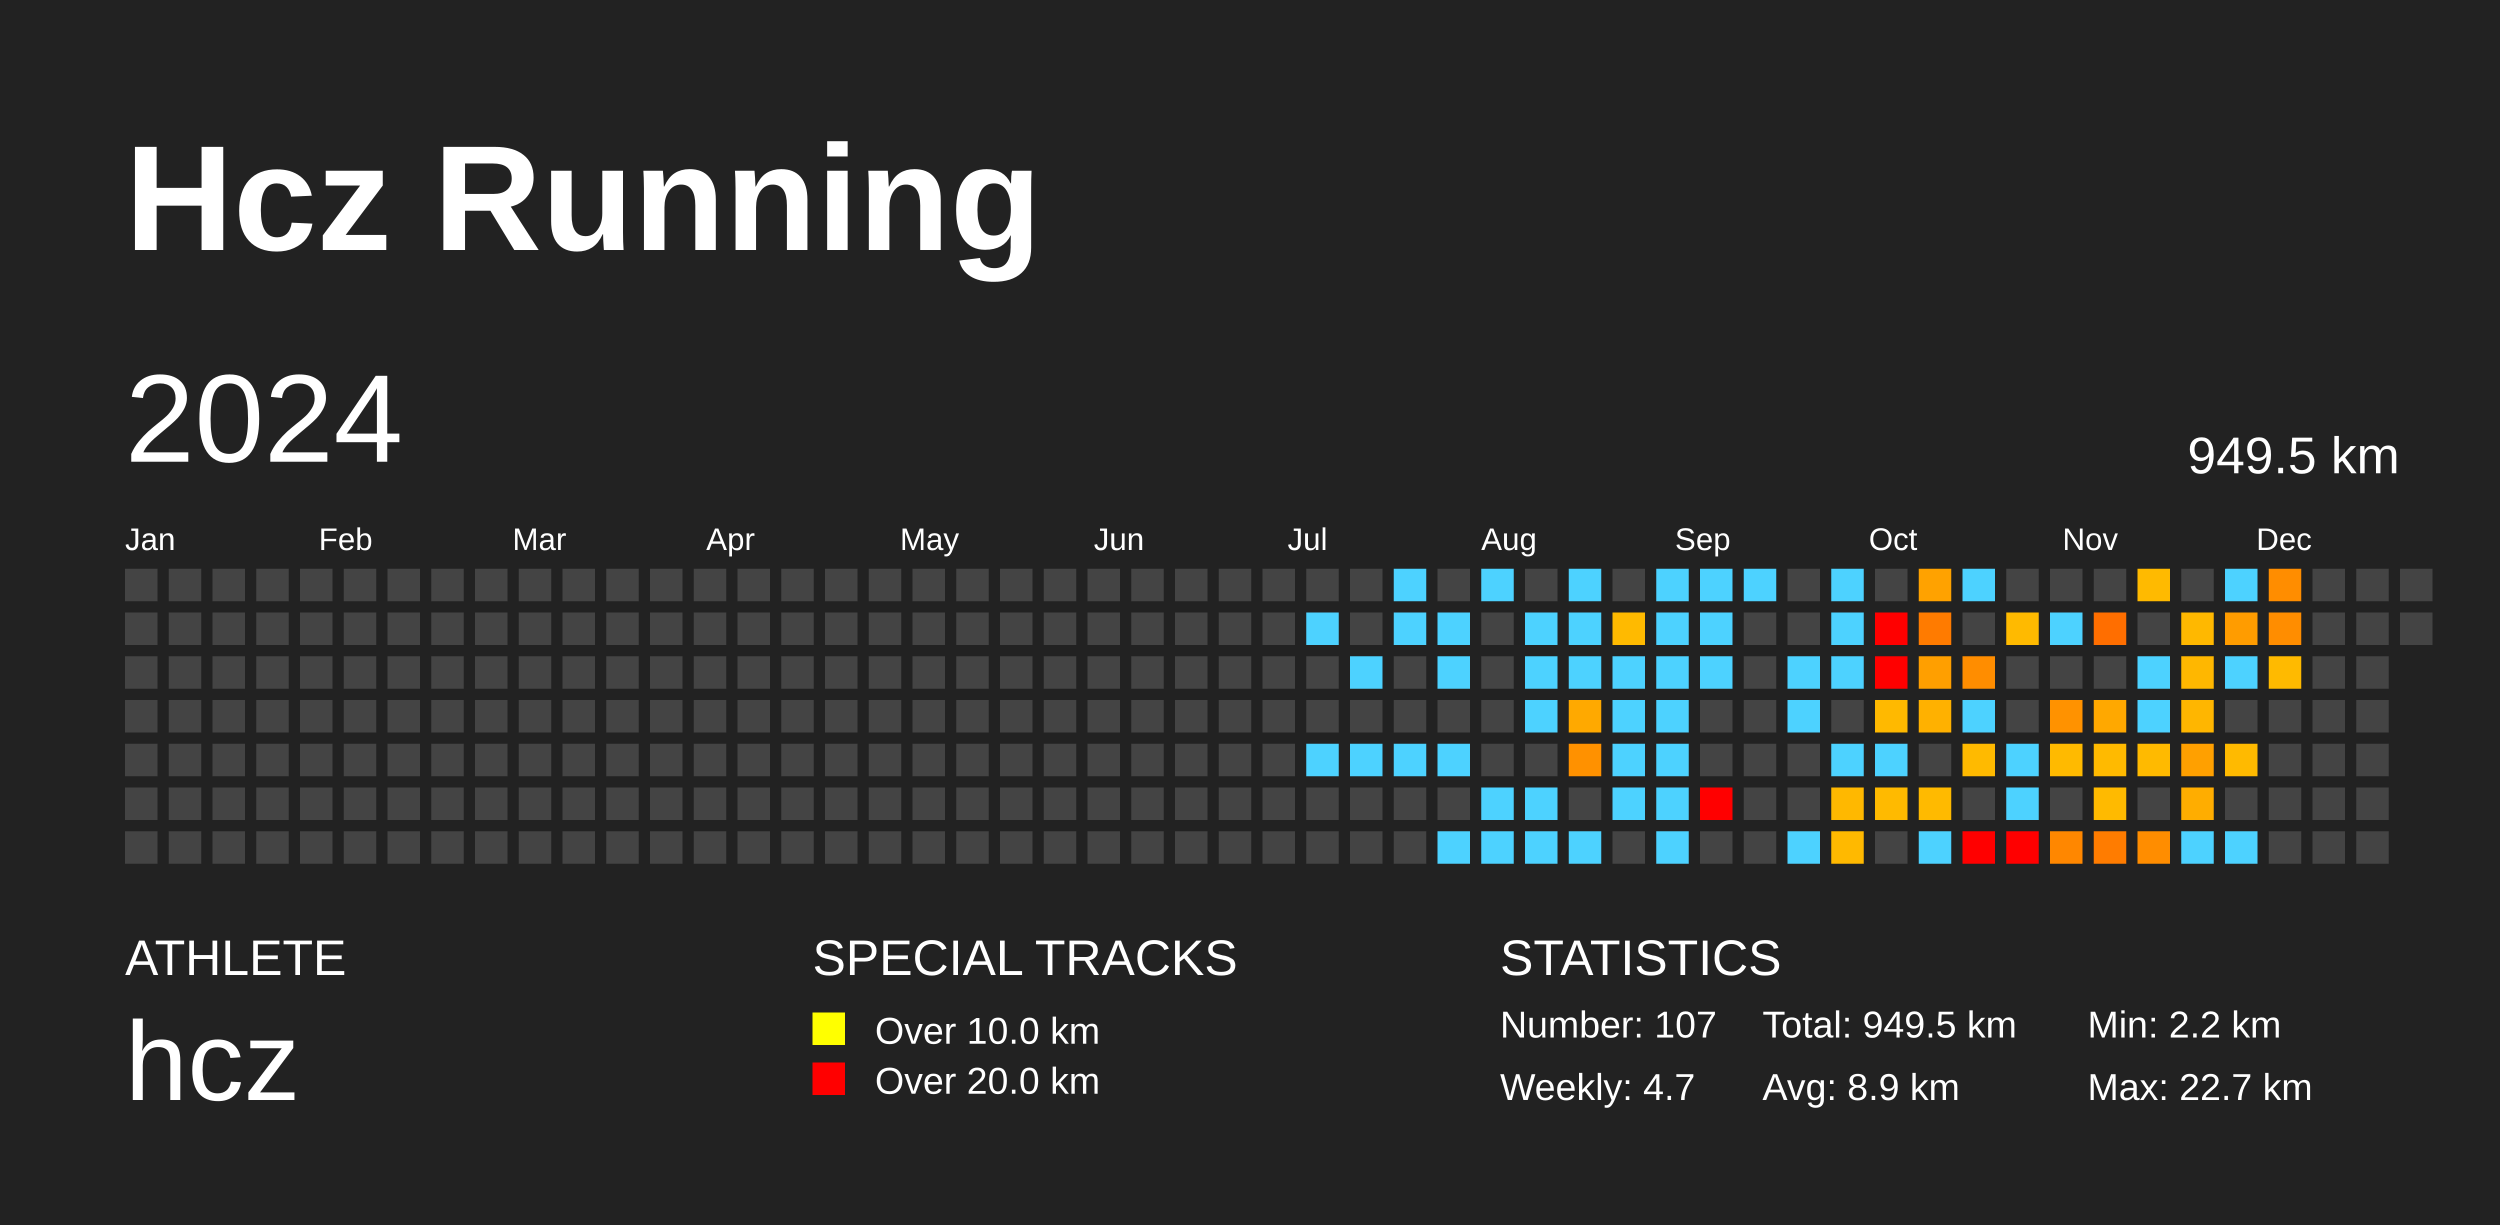
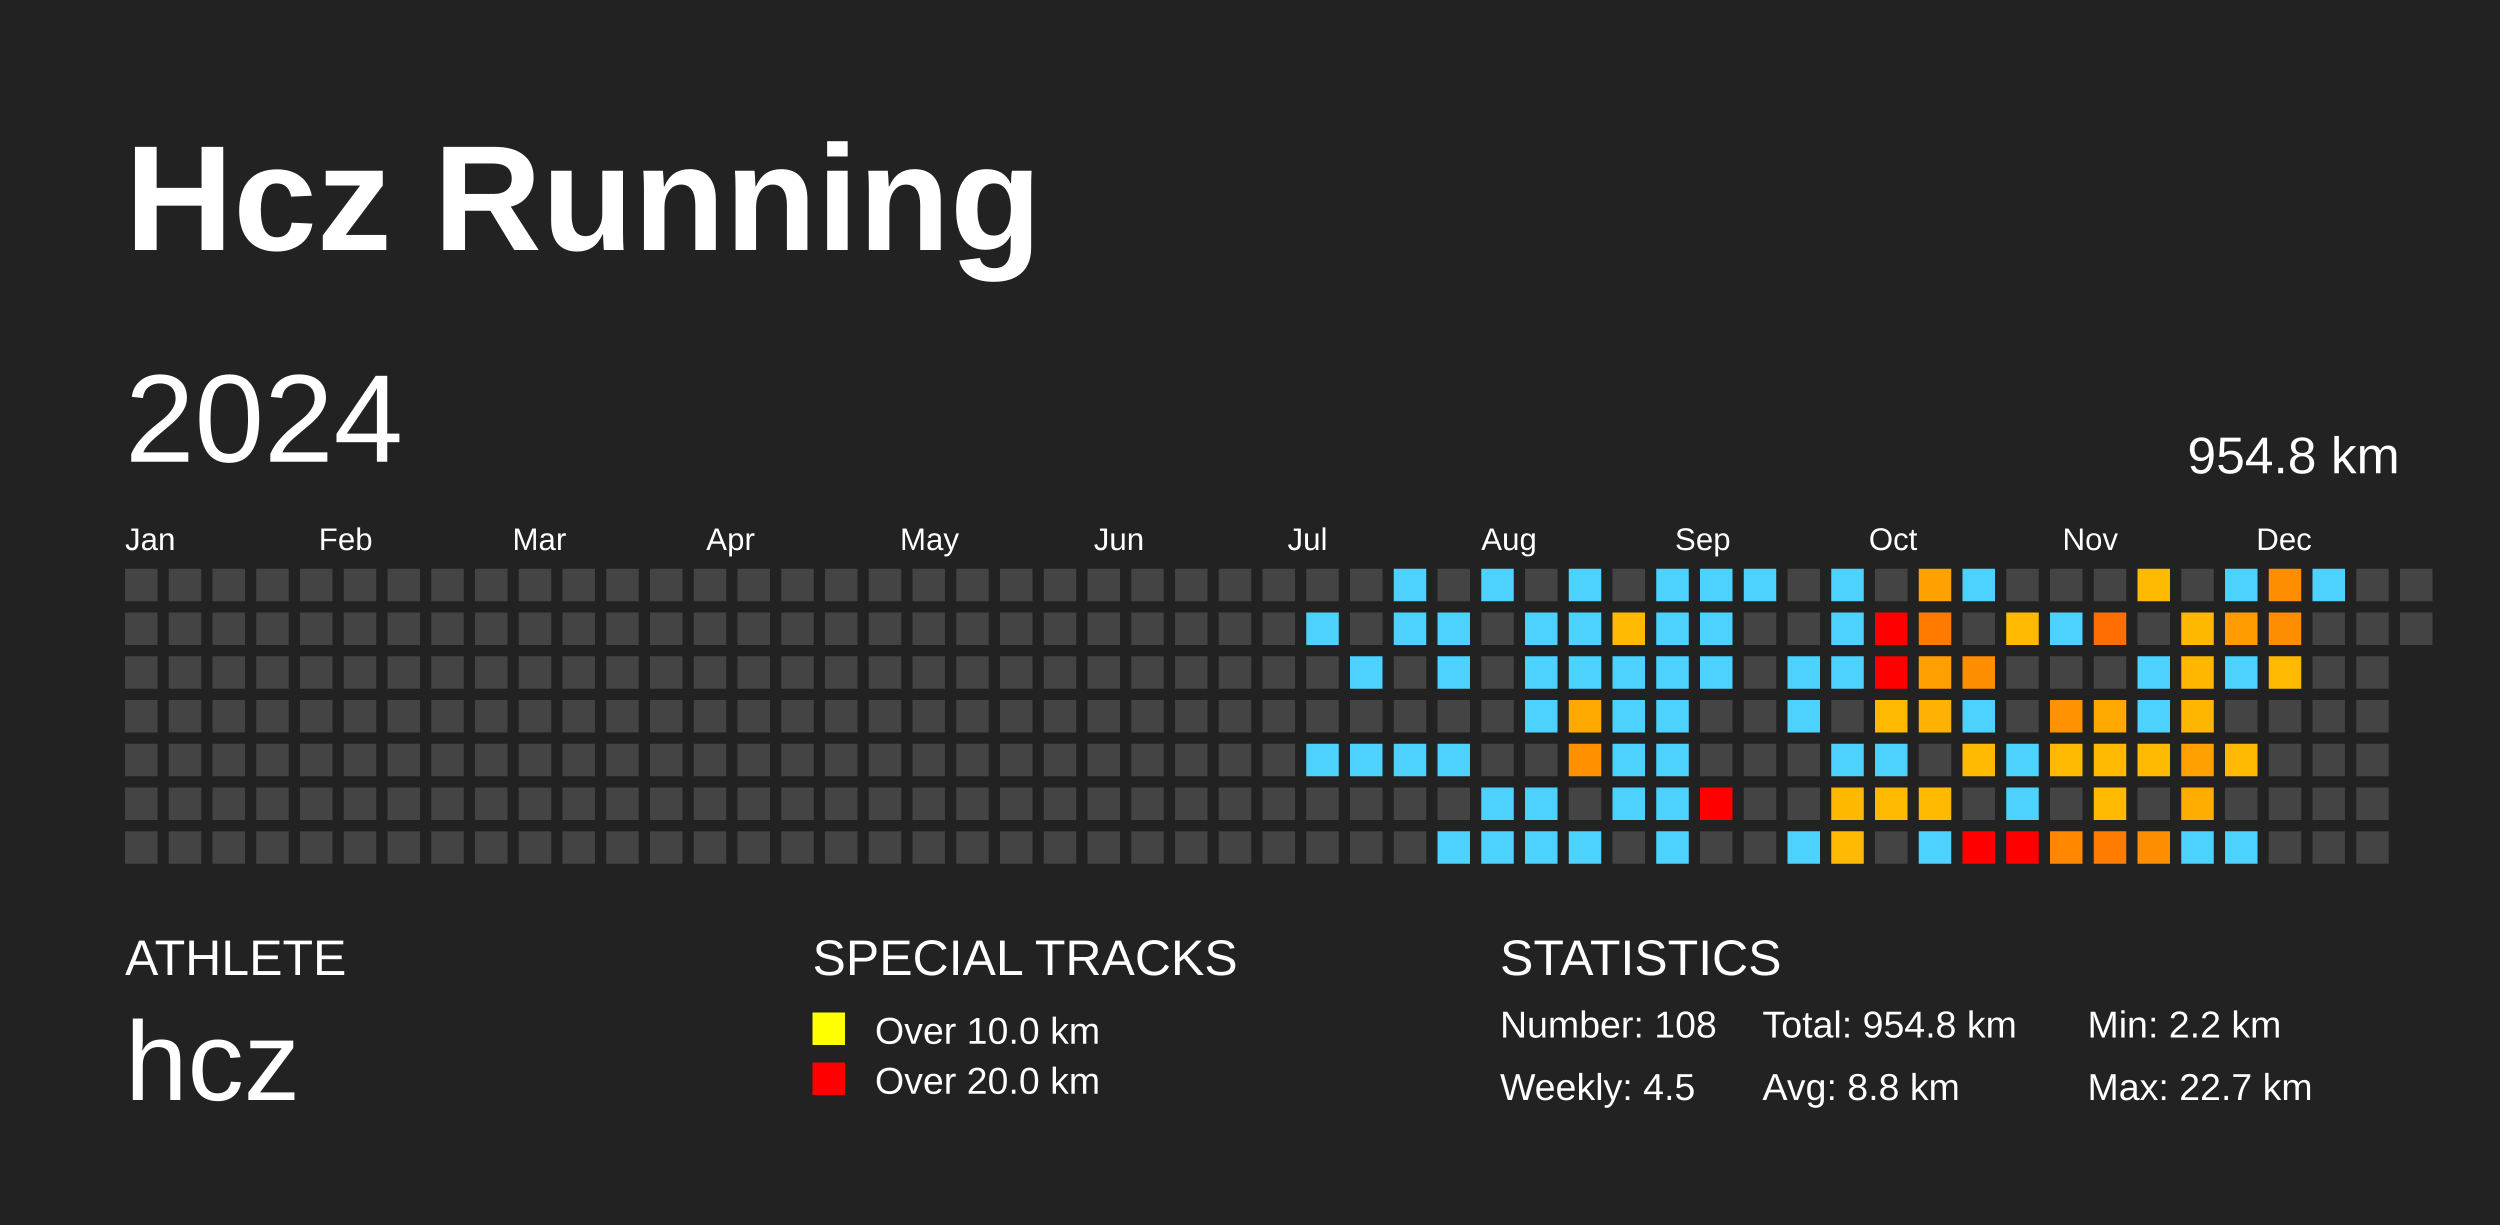
<svg xmlns="http://www.w3.org/2000/svg" baseProfile="full" height="98mm" version="1.1" viewBox="0,0,200,98" width="200mm">
  <defs />
  <rect fill="#222222" height="98" width="200" x="0" y="0" />
  <text fill="#FFFFFF" style="font-size:12px; font-family:Arial; font-weight:bold;" x="10" y="20">Hcz Running</text>
  <text fill="#FFFFFF" style="font-size:4px; font-family:Arial" x="10" y="78">ATHLETE</text>
  <text fill="#FFFFFF" style="font-size:9px; font-family:Arial" x="10" y="88">hcz</text>
  <text fill="#FFFFFF" style="font-size:4px; font-family:Arial" x="65" y="78">SPECIAL TRACKS</text>
  <rect fill="yellow" height="2.6" width="2.6" x="65" y="81" />
  <text fill="#FFFFFF" style="font-size:3px; font-family:Arial" x="70" y="83.5">Over 10.0 km</text>
  <rect fill="red" height="2.6" width="2.6" x="65" y="85" />
  <text fill="#FFFFFF" style="font-size:3px; font-family:Arial" x="70" y="87.5">Over 20.0 km</text>
  <text fill="#FFFFFF" style="font-size:4px; font-family:Arial" x="120" y="78">STATISTICS</text>
-   <text fill="#FFFFFF" style="font-size:3px; font-family:Arial" x="120" y="83">Number: 107</text>
-   <text fill="#FFFFFF" style="font-size:3px; font-family:Arial" x="120" y="88">Weekly: 4.7</text>
-   <text fill="#FFFFFF" style="font-size:3px; font-family:Arial" x="141" y="83">Total: 949.5 km</text>
-   <text fill="#FFFFFF" style="font-size:3px; font-family:Arial" x="141" y="88">Avg: 8.9 km</text>
+   <text fill="#FFFFFF" style="font-size:3px; font-family:Arial" x="120" y="83">Number: 108</text>
+   <text fill="#FFFFFF" style="font-size:3px; font-family:Arial" x="120" y="88">Weekly: 4.5</text>
+   <text fill="#FFFFFF" style="font-size:3px; font-family:Arial" x="141" y="83">Total: 954.8 km</text>
+   <text fill="#FFFFFF" style="font-size:3px; font-family:Arial" x="141" y="88">Avg: 8.8 km</text>
  <text fill="#FFFFFF" style="font-size:3px; font-family:Arial" x="167" y="83">Min: 2.2 km</text>
  <text fill="#FFFFFF" style="font-size:3px; font-family:Arial" x="167" y="88">Max: 22.7 km</text>
  <text dominant-baseline="hanging" fill="#FFFFFF" style="font-size:10.0px; font-family:Arial;" x="10" y="30">2024</text>
-   <text dominant-baseline="hanging" fill="#FFFFFF" style="font-size:4.125px; font-family:Arial;" x="175" y="35">949.5 km</text>
+   <text dominant-baseline="hanging" fill="#FFFFFF" style="font-size:4.125px; font-family:Arial;" x="175" y="35">954.8 km</text>
  <text fill="#FFFFFF" style="font-size:2.5px; font-family:Arial" x="10.0" y="44">Jan</text>
  <text fill="#FFFFFF" style="font-size:2.5px; font-family:Arial" x="25.5" y="44">Feb</text>
  <text fill="#FFFFFF" style="font-size:2.5px; font-family:Arial" x="41.0" y="44">Mar</text>
  <text fill="#FFFFFF" style="font-size:2.5px; font-family:Arial" x="56.5" y="44">Apr</text>
  <text fill="#FFFFFF" style="font-size:2.5px; font-family:Arial" x="72.0" y="44">May</text>
  <text fill="#FFFFFF" style="font-size:2.5px; font-family:Arial" x="87.5" y="44">Jun</text>
  <text fill="#FFFFFF" style="font-size:2.5px; font-family:Arial" x="103.0" y="44">Jul</text>
  <text fill="#FFFFFF" style="font-size:2.5px; font-family:Arial" x="118.5" y="44">Aug</text>
  <text fill="#FFFFFF" style="font-size:2.5px; font-family:Arial" x="134.0" y="44">Sep</text>
  <text fill="#FFFFFF" style="font-size:2.5px; font-family:Arial" x="149.5" y="44">Oct</text>
  <text fill="#FFFFFF" style="font-size:2.5px; font-family:Arial" x="165.0" y="44">Nov</text>
  <text fill="#FFFFFF" style="font-size:2.5px; font-family:Arial" x="180.5" y="44">Dec</text>
  <rect fill="#444444" height="2.6" width="2.6" x="10.0" y="45.5" />
  <rect fill="#444444" height="2.6" width="2.6" x="10.0" y="49.0" />
  <rect fill="#444444" height="2.6" width="2.6" x="10.0" y="52.5" />
  <rect fill="#444444" height="2.6" width="2.6" x="10.0" y="56.0" />
  <rect fill="#444444" height="2.6" width="2.6" x="10.0" y="59.5" />
  <rect fill="#444444" height="2.6" width="2.6" x="10.0" y="63.0" />
  <rect fill="#444444" height="2.6" width="2.6" x="10.0" y="66.5" />
  <rect fill="#444444" height="2.6" width="2.6" x="13.5" y="45.5" />
  <rect fill="#444444" height="2.6" width="2.6" x="13.5" y="49.0" />
  <rect fill="#444444" height="2.6" width="2.6" x="13.5" y="52.5" />
  <rect fill="#444444" height="2.6" width="2.6" x="13.5" y="56.0" />
  <rect fill="#444444" height="2.6" width="2.6" x="13.5" y="59.5" />
  <rect fill="#444444" height="2.6" width="2.6" x="13.5" y="63.0" />
  <rect fill="#444444" height="2.6" width="2.6" x="13.5" y="66.5" />
  <rect fill="#444444" height="2.6" width="2.6" x="17.0" y="45.5" />
  <rect fill="#444444" height="2.6" width="2.6" x="17.0" y="49.0" />
  <rect fill="#444444" height="2.6" width="2.6" x="17.0" y="52.5" />
  <rect fill="#444444" height="2.6" width="2.6" x="17.0" y="56.0" />
  <rect fill="#444444" height="2.6" width="2.6" x="17.0" y="59.5" />
  <rect fill="#444444" height="2.6" width="2.6" x="17.0" y="63.0" />
  <rect fill="#444444" height="2.6" width="2.6" x="17.0" y="66.5" />
  <rect fill="#444444" height="2.6" width="2.6" x="20.5" y="45.5" />
  <rect fill="#444444" height="2.6" width="2.6" x="20.5" y="49.0" />
  <rect fill="#444444" height="2.6" width="2.6" x="20.5" y="52.5" />
  <rect fill="#444444" height="2.6" width="2.6" x="20.5" y="56.0" />
  <rect fill="#444444" height="2.6" width="2.6" x="20.5" y="59.5" />
  <rect fill="#444444" height="2.6" width="2.6" x="20.5" y="63.0" />
  <rect fill="#444444" height="2.6" width="2.6" x="20.5" y="66.5" />
  <rect fill="#444444" height="2.6" width="2.6" x="24.0" y="45.5" />
  <rect fill="#444444" height="2.6" width="2.6" x="24.0" y="49.0" />
  <rect fill="#444444" height="2.6" width="2.6" x="24.0" y="52.5" />
  <rect fill="#444444" height="2.6" width="2.6" x="24.0" y="56.0" />
  <rect fill="#444444" height="2.6" width="2.6" x="24.0" y="59.5" />
  <rect fill="#444444" height="2.6" width="2.6" x="24.0" y="63.0" />
  <rect fill="#444444" height="2.6" width="2.6" x="24.0" y="66.5" />
  <rect fill="#444444" height="2.6" width="2.6" x="27.5" y="45.5" />
  <rect fill="#444444" height="2.6" width="2.6" x="27.5" y="49.0" />
  <rect fill="#444444" height="2.6" width="2.6" x="27.5" y="52.5" />
  <rect fill="#444444" height="2.6" width="2.6" x="27.5" y="56.0" />
  <rect fill="#444444" height="2.6" width="2.6" x="27.5" y="59.5" />
  <rect fill="#444444" height="2.6" width="2.6" x="27.5" y="63.0" />
  <rect fill="#444444" height="2.6" width="2.6" x="27.5" y="66.5" />
  <rect fill="#444444" height="2.6" width="2.6" x="31.0" y="45.5" />
  <rect fill="#444444" height="2.6" width="2.6" x="31.0" y="49.0" />
  <rect fill="#444444" height="2.6" width="2.6" x="31.0" y="52.5" />
  <rect fill="#444444" height="2.6" width="2.6" x="31.0" y="56.0" />
  <rect fill="#444444" height="2.6" width="2.6" x="31.0" y="59.5" />
  <rect fill="#444444" height="2.6" width="2.6" x="31.0" y="63.0" />
  <rect fill="#444444" height="2.6" width="2.6" x="31.0" y="66.5" />
  <rect fill="#444444" height="2.6" width="2.6" x="34.5" y="45.5" />
  <rect fill="#444444" height="2.6" width="2.6" x="34.5" y="49.0" />
  <rect fill="#444444" height="2.6" width="2.6" x="34.5" y="52.5" />
  <rect fill="#444444" height="2.6" width="2.6" x="34.5" y="56.0" />
  <rect fill="#444444" height="2.6" width="2.6" x="34.5" y="59.5" />
  <rect fill="#444444" height="2.6" width="2.6" x="34.5" y="63.0" />
  <rect fill="#444444" height="2.6" width="2.6" x="34.5" y="66.5" />
  <rect fill="#444444" height="2.6" width="2.6" x="38.0" y="45.5" />
  <rect fill="#444444" height="2.6" width="2.6" x="38.0" y="49.0" />
  <rect fill="#444444" height="2.6" width="2.6" x="38.0" y="52.5" />
  <rect fill="#444444" height="2.6" width="2.6" x="38.0" y="56.0" />
  <rect fill="#444444" height="2.6" width="2.6" x="38.0" y="59.5" />
  <rect fill="#444444" height="2.6" width="2.6" x="38.0" y="63.0" />
  <rect fill="#444444" height="2.6" width="2.6" x="38.0" y="66.5" />
  <rect fill="#444444" height="2.6" width="2.6" x="41.5" y="45.5" />
  <rect fill="#444444" height="2.6" width="2.6" x="41.5" y="49.0" />
  <rect fill="#444444" height="2.6" width="2.6" x="41.5" y="52.5" />
  <rect fill="#444444" height="2.6" width="2.6" x="41.5" y="56.0" />
  <rect fill="#444444" height="2.6" width="2.6" x="41.5" y="59.5" />
  <rect fill="#444444" height="2.6" width="2.6" x="41.5" y="63.0" />
  <rect fill="#444444" height="2.6" width="2.6" x="41.5" y="66.5" />
  <rect fill="#444444" height="2.6" width="2.6" x="45.0" y="45.5" />
  <rect fill="#444444" height="2.6" width="2.6" x="45.0" y="49.0" />
  <rect fill="#444444" height="2.6" width="2.6" x="45.0" y="52.5" />
  <rect fill="#444444" height="2.6" width="2.6" x="45.0" y="56.0" />
  <rect fill="#444444" height="2.6" width="2.6" x="45.0" y="59.5" />
  <rect fill="#444444" height="2.6" width="2.6" x="45.0" y="63.0" />
  <rect fill="#444444" height="2.6" width="2.6" x="45.0" y="66.5" />
  <rect fill="#444444" height="2.6" width="2.6" x="48.5" y="45.5" />
  <rect fill="#444444" height="2.6" width="2.6" x="48.5" y="49.0" />
  <rect fill="#444444" height="2.6" width="2.6" x="48.5" y="52.5" />
  <rect fill="#444444" height="2.6" width="2.6" x="48.5" y="56.0" />
  <rect fill="#444444" height="2.6" width="2.6" x="48.5" y="59.5" />
  <rect fill="#444444" height="2.6" width="2.6" x="48.5" y="63.0" />
  <rect fill="#444444" height="2.6" width="2.6" x="48.5" y="66.5" />
  <rect fill="#444444" height="2.6" width="2.6" x="52.0" y="45.5" />
  <rect fill="#444444" height="2.6" width="2.6" x="52.0" y="49.0" />
  <rect fill="#444444" height="2.6" width="2.6" x="52.0" y="52.5" />
  <rect fill="#444444" height="2.6" width="2.6" x="52.0" y="56.0" />
  <rect fill="#444444" height="2.6" width="2.6" x="52.0" y="59.5" />
  <rect fill="#444444" height="2.6" width="2.6" x="52.0" y="63.0" />
  <rect fill="#444444" height="2.6" width="2.6" x="52.0" y="66.5" />
  <rect fill="#444444" height="2.6" width="2.6" x="55.5" y="45.5" />
  <rect fill="#444444" height="2.6" width="2.6" x="55.5" y="49.0" />
  <rect fill="#444444" height="2.6" width="2.6" x="55.5" y="52.5" />
  <rect fill="#444444" height="2.6" width="2.6" x="55.5" y="56.0" />
  <rect fill="#444444" height="2.6" width="2.6" x="55.5" y="59.5" />
  <rect fill="#444444" height="2.6" width="2.6" x="55.5" y="63.0" />
  <rect fill="#444444" height="2.6" width="2.6" x="55.5" y="66.5" />
  <rect fill="#444444" height="2.6" width="2.6" x="59.0" y="45.5" />
  <rect fill="#444444" height="2.6" width="2.6" x="59.0" y="49.0" />
  <rect fill="#444444" height="2.6" width="2.6" x="59.0" y="52.5" />
  <rect fill="#444444" height="2.6" width="2.6" x="59.0" y="56.0" />
  <rect fill="#444444" height="2.6" width="2.6" x="59.0" y="59.5" />
  <rect fill="#444444" height="2.6" width="2.6" x="59.0" y="63.0" />
  <rect fill="#444444" height="2.6" width="2.6" x="59.0" y="66.5" />
  <rect fill="#444444" height="2.6" width="2.6" x="62.5" y="45.5" />
  <rect fill="#444444" height="2.6" width="2.6" x="62.5" y="49.0" />
  <rect fill="#444444" height="2.6" width="2.6" x="62.5" y="52.5" />
  <rect fill="#444444" height="2.6" width="2.6" x="62.5" y="56.0" />
  <rect fill="#444444" height="2.6" width="2.6" x="62.5" y="59.5" />
  <rect fill="#444444" height="2.6" width="2.6" x="62.5" y="63.0" />
  <rect fill="#444444" height="2.6" width="2.6" x="62.5" y="66.5" />
  <rect fill="#444444" height="2.6" width="2.6" x="66.0" y="45.5" />
  <rect fill="#444444" height="2.6" width="2.6" x="66.0" y="49.0" />
  <rect fill="#444444" height="2.6" width="2.6" x="66.0" y="52.5" />
  <rect fill="#444444" height="2.6" width="2.6" x="66.0" y="56.0" />
  <rect fill="#444444" height="2.6" width="2.6" x="66.0" y="59.5" />
  <rect fill="#444444" height="2.6" width="2.6" x="66.0" y="63.0" />
  <rect fill="#444444" height="2.6" width="2.6" x="66.0" y="66.5" />
  <rect fill="#444444" height="2.6" width="2.6" x="69.5" y="45.5" />
  <rect fill="#444444" height="2.6" width="2.6" x="69.5" y="49.0" />
  <rect fill="#444444" height="2.6" width="2.6" x="69.5" y="52.5" />
  <rect fill="#444444" height="2.6" width="2.6" x="69.5" y="56.0" />
  <rect fill="#444444" height="2.6" width="2.6" x="69.5" y="59.5" />
  <rect fill="#444444" height="2.6" width="2.6" x="69.5" y="63.0" />
  <rect fill="#444444" height="2.6" width="2.6" x="69.5" y="66.5" />
  <rect fill="#444444" height="2.6" width="2.6" x="73.0" y="45.5" />
  <rect fill="#444444" height="2.6" width="2.6" x="73.0" y="49.0" />
  <rect fill="#444444" height="2.6" width="2.6" x="73.0" y="52.5" />
  <rect fill="#444444" height="2.6" width="2.6" x="73.0" y="56.0" />
  <rect fill="#444444" height="2.6" width="2.6" x="73.0" y="59.5" />
  <rect fill="#444444" height="2.6" width="2.6" x="73.0" y="63.0" />
  <rect fill="#444444" height="2.6" width="2.6" x="73.0" y="66.5" />
  <rect fill="#444444" height="2.6" width="2.6" x="76.5" y="45.5" />
  <rect fill="#444444" height="2.6" width="2.6" x="76.5" y="49.0" />
  <rect fill="#444444" height="2.6" width="2.6" x="76.5" y="52.5" />
  <rect fill="#444444" height="2.6" width="2.6" x="76.5" y="56.0" />
  <rect fill="#444444" height="2.6" width="2.6" x="76.5" y="59.5" />
  <rect fill="#444444" height="2.6" width="2.6" x="76.5" y="63.0" />
  <rect fill="#444444" height="2.6" width="2.6" x="76.5" y="66.5" />
  <rect fill="#444444" height="2.6" width="2.6" x="80.0" y="45.5" />
  <rect fill="#444444" height="2.6" width="2.6" x="80.0" y="49.0" />
  <rect fill="#444444" height="2.6" width="2.6" x="80.0" y="52.5" />
  <rect fill="#444444" height="2.6" width="2.6" x="80.0" y="56.0" />
  <rect fill="#444444" height="2.6" width="2.6" x="80.0" y="59.5" />
  <rect fill="#444444" height="2.6" width="2.6" x="80.0" y="63.0" />
  <rect fill="#444444" height="2.6" width="2.6" x="80.0" y="66.5" />
  <rect fill="#444444" height="2.6" width="2.6" x="83.5" y="45.5" />
  <rect fill="#444444" height="2.6" width="2.6" x="83.5" y="49.0" />
  <rect fill="#444444" height="2.6" width="2.6" x="83.5" y="52.5" />
  <rect fill="#444444" height="2.6" width="2.6" x="83.5" y="56.0" />
  <rect fill="#444444" height="2.6" width="2.6" x="83.5" y="59.5" />
  <rect fill="#444444" height="2.6" width="2.6" x="83.5" y="63.0" />
  <rect fill="#444444" height="2.6" width="2.6" x="83.5" y="66.5" />
  <rect fill="#444444" height="2.6" width="2.6" x="87.0" y="45.5" />
  <rect fill="#444444" height="2.6" width="2.6" x="87.0" y="49.0" />
  <rect fill="#444444" height="2.6" width="2.6" x="87.0" y="52.5" />
  <rect fill="#444444" height="2.6" width="2.6" x="87.0" y="56.0" />
  <rect fill="#444444" height="2.6" width="2.6" x="87.0" y="59.5" />
  <rect fill="#444444" height="2.6" width="2.6" x="87.0" y="63.0" />
  <rect fill="#444444" height="2.6" width="2.6" x="87.0" y="66.5" />
  <rect fill="#444444" height="2.6" width="2.6" x="90.5" y="45.5" />
  <rect fill="#444444" height="2.6" width="2.6" x="90.5" y="49.0" />
  <rect fill="#444444" height="2.6" width="2.6" x="90.5" y="52.5" />
  <rect fill="#444444" height="2.6" width="2.6" x="90.5" y="56.0" />
  <rect fill="#444444" height="2.6" width="2.6" x="90.5" y="59.5" />
  <rect fill="#444444" height="2.6" width="2.6" x="90.5" y="63.0" />
  <rect fill="#444444" height="2.6" width="2.6" x="90.5" y="66.5" />
  <rect fill="#444444" height="2.6" width="2.6" x="94.0" y="45.5" />
  <rect fill="#444444" height="2.6" width="2.6" x="94.0" y="49.0" />
  <rect fill="#444444" height="2.6" width="2.6" x="94.0" y="52.5" />
  <rect fill="#444444" height="2.6" width="2.6" x="94.0" y="56.0" />
  <rect fill="#444444" height="2.6" width="2.6" x="94.0" y="59.5" />
  <rect fill="#444444" height="2.6" width="2.6" x="94.0" y="63.0" />
  <rect fill="#444444" height="2.6" width="2.6" x="94.0" y="66.5" />
  <rect fill="#444444" height="2.6" width="2.6" x="97.5" y="45.5" />
  <rect fill="#444444" height="2.6" width="2.6" x="97.5" y="49.0" />
  <rect fill="#444444" height="2.6" width="2.6" x="97.5" y="52.5" />
  <rect fill="#444444" height="2.6" width="2.6" x="97.5" y="56.0" />
  <rect fill="#444444" height="2.6" width="2.6" x="97.5" y="59.5" />
  <rect fill="#444444" height="2.6" width="2.6" x="97.5" y="63.0" />
  <rect fill="#444444" height="2.6" width="2.6" x="97.5" y="66.5" />
  <rect fill="#444444" height="2.6" width="2.6" x="101.0" y="45.5" />
  <rect fill="#444444" height="2.6" width="2.6" x="101.0" y="49.0" />
  <rect fill="#444444" height="2.6" width="2.6" x="101.0" y="52.5" />
  <rect fill="#444444" height="2.6" width="2.6" x="101.0" y="56.0" />
  <rect fill="#444444" height="2.6" width="2.6" x="101.0" y="59.5" />
  <rect fill="#444444" height="2.6" width="2.6" x="101.0" y="63.0" />
  <rect fill="#444444" height="2.6" width="2.6" x="101.0" y="66.5" />
  <rect fill="#444444" height="2.6" width="2.6" x="104.5" y="45.5" />
  <rect fill="#4dd2ff" height="2.6" width="2.6" x="104.5" y="49.0" />
  <rect fill="#444444" height="2.6" width="2.6" x="104.5" y="52.5" />
  <rect fill="#444444" height="2.6" width="2.6" x="104.5" y="56.0" />
  <rect fill="#4dd2ff" height="2.6" width="2.6" x="104.5" y="59.5" />
  <rect fill="#444444" height="2.6" width="2.6" x="104.5" y="63.0" />
  <rect fill="#444444" height="2.6" width="2.6" x="104.5" y="66.5" />
  <rect fill="#444444" height="2.6" width="2.6" x="108.0" y="45.5" />
  <rect fill="#444444" height="2.6" width="2.6" x="108.0" y="49.0" />
  <rect fill="#4dd2ff" height="2.6" width="2.6" x="108.0" y="52.5" />
  <rect fill="#444444" height="2.6" width="2.6" x="108.0" y="56.0" />
  <rect fill="#4dd2ff" height="2.6" width="2.6" x="108.0" y="59.5" />
  <rect fill="#444444" height="2.6" width="2.6" x="108.0" y="63.0" />
  <rect fill="#444444" height="2.6" width="2.6" x="108.0" y="66.5" />
  <rect fill="#4dd2ff" height="2.6" width="2.6" x="111.5" y="45.5" />
  <rect fill="#4dd2ff" height="2.6" width="2.6" x="111.5" y="49.0" />
  <rect fill="#444444" height="2.6" width="2.6" x="111.5" y="52.5" />
  <rect fill="#444444" height="2.6" width="2.6" x="111.5" y="56.0" />
  <rect fill="#4dd2ff" height="2.6" width="2.6" x="111.5" y="59.5" />
  <rect fill="#444444" height="2.6" width="2.6" x="111.5" y="63.0" />
  <rect fill="#444444" height="2.6" width="2.6" x="111.5" y="66.5" />
  <rect fill="#444444" height="2.6" width="2.6" x="115.0" y="45.5" />
  <rect fill="#4dd2ff" height="2.6" width="2.6" x="115.0" y="49.0" />
  <rect fill="#4dd2ff" height="2.6" width="2.6" x="115.0" y="52.5" />
  <rect fill="#444444" height="2.6" width="2.6" x="115.0" y="56.0" />
  <rect fill="#4dd2ff" height="2.6" width="2.6" x="115.0" y="59.5" />
  <rect fill="#444444" height="2.6" width="2.6" x="115.0" y="63.0" />
  <rect fill="#4dd2ff" height="2.6" width="2.6" x="115.0" y="66.5" />
  <rect fill="#4dd2ff" height="2.6" width="2.6" x="118.5" y="45.5" />
  <rect fill="#444444" height="2.6" width="2.6" x="118.5" y="49.0" />
  <rect fill="#444444" height="2.6" width="2.6" x="118.5" y="52.5" />
  <rect fill="#444444" height="2.6" width="2.6" x="118.5" y="56.0" />
  <rect fill="#444444" height="2.6" width="2.6" x="118.5" y="59.5" />
  <rect fill="#4dd2ff" height="2.6" width="2.6" x="118.5" y="63.0" />
  <rect fill="#4dd2ff" height="2.6" width="2.6" x="118.5" y="66.5" />
  <rect fill="#444444" height="2.6" width="2.6" x="122.0" y="45.5" />
  <rect fill="#4dd2ff" height="2.6" width="2.6" x="122.0" y="49.0" />
  <rect fill="#4dd2ff" height="2.6" width="2.6" x="122.0" y="52.5" />
  <rect fill="#4dd2ff" height="2.6" width="2.6" x="122.0" y="56.0" />
  <rect fill="#444444" height="2.6" width="2.6" x="122.0" y="59.5" />
  <rect fill="#4dd2ff" height="2.6" width="2.6" x="122.0" y="63.0" />
  <rect fill="#4dd2ff" height="2.6" width="2.6" x="122.0" y="66.5" />
  <rect fill="#4dd2ff" height="2.6" width="2.6" x="125.5" y="45.5" />
  <rect fill="#4dd2ff" height="2.6" width="2.6" x="125.5" y="49.0" />
  <rect fill="#4dd2ff" height="2.6" width="2.6" x="125.5" y="52.5" />
  <rect fill="#ffa900" height="2.6" width="2.6" x="125.5" y="56.0" />
  <rect fill="#ff9100" height="2.6" width="2.6" x="125.5" y="59.5" />
  <rect fill="#444444" height="2.6" width="2.6" x="125.5" y="63.0" />
  <rect fill="#4dd2ff" height="2.6" width="2.6" x="125.5" y="66.5" />
  <rect fill="#444444" height="2.6" width="2.6" x="129.0" y="45.5" />
  <rect fill="#ffba00" height="2.6" width="2.6" x="129.0" y="49.0" />
  <rect fill="#4dd2ff" height="2.6" width="2.6" x="129.0" y="52.5" />
  <rect fill="#4dd2ff" height="2.6" width="2.6" x="129.0" y="56.0" />
  <rect fill="#4dd2ff" height="2.6" width="2.6" x="129.0" y="59.5" />
  <rect fill="#4dd2ff" height="2.6" width="2.6" x="129.0" y="63.0" />
  <rect fill="#444444" height="2.6" width="2.6" x="129.0" y="66.5" />
  <rect fill="#4dd2ff" height="2.6" width="2.6" x="132.5" y="45.5" />
  <rect fill="#4dd2ff" height="2.6" width="2.6" x="132.5" y="49.0" />
  <rect fill="#4dd2ff" height="2.6" width="2.6" x="132.5" y="52.5" />
  <rect fill="#4dd2ff" height="2.6" width="2.6" x="132.5" y="56.0" />
  <rect fill="#4dd2ff" height="2.6" width="2.6" x="132.5" y="59.5" />
  <rect fill="#4dd2ff" height="2.6" width="2.6" x="132.5" y="63.0" />
  <rect fill="#4dd2ff" height="2.6" width="2.6" x="132.5" y="66.5" />
  <rect fill="#4dd2ff" height="2.6" width="2.6" x="136.0" y="45.5" />
  <rect fill="#4dd2ff" height="2.6" width="2.6" x="136.0" y="49.0" />
  <rect fill="#4dd2ff" height="2.6" width="2.6" x="136.0" y="52.5" />
  <rect fill="#444444" height="2.6" width="2.6" x="136.0" y="56.0" />
  <rect fill="#444444" height="2.6" width="2.6" x="136.0" y="59.5" />
  <rect fill="red" height="2.6" width="2.6" x="136.0" y="63.0" />
  <rect fill="#444444" height="2.6" width="2.6" x="136.0" y="66.5" />
  <rect fill="#4dd2ff" height="2.6" width="2.6" x="139.5" y="45.5" />
  <rect fill="#444444" height="2.6" width="2.6" x="139.5" y="49.0" />
  <rect fill="#444444" height="2.6" width="2.6" x="139.5" y="52.5" />
  <rect fill="#444444" height="2.6" width="2.6" x="139.5" y="56.0" />
  <rect fill="#444444" height="2.6" width="2.6" x="139.5" y="59.5" />
  <rect fill="#444444" height="2.6" width="2.6" x="139.5" y="63.0" />
  <rect fill="#444444" height="2.6" width="2.6" x="139.5" y="66.5" />
  <rect fill="#444444" height="2.6" width="2.6" x="143.0" y="45.5" />
  <rect fill="#444444" height="2.6" width="2.6" x="143.0" y="49.0" />
  <rect fill="#4dd2ff" height="2.6" width="2.6" x="143.0" y="52.5" />
  <rect fill="#4dd2ff" height="2.6" width="2.6" x="143.0" y="56.0" />
  <rect fill="#444444" height="2.6" width="2.6" x="143.0" y="59.5" />
  <rect fill="#444444" height="2.6" width="2.6" x="143.0" y="63.0" />
  <rect fill="#4dd2ff" height="2.6" width="2.6" x="143.0" y="66.5" />
  <rect fill="#4dd2ff" height="2.6" width="2.6" x="146.5" y="45.5" />
  <rect fill="#4dd2ff" height="2.6" width="2.6" x="146.5" y="49.0" />
  <rect fill="#4dd2ff" height="2.6" width="2.6" x="146.5" y="52.5" />
  <rect fill="#444444" height="2.6" width="2.6" x="146.5" y="56.0" />
  <rect fill="#4dd2ff" height="2.6" width="2.6" x="146.5" y="59.5" />
  <rect fill="#ffb800" height="2.6" width="2.6" x="146.5" y="63.0" />
  <rect fill="#ffb900" height="2.6" width="2.6" x="146.5" y="66.5" />
  <rect fill="#444444" height="2.6" width="2.6" x="150.0" y="45.5" />
  <rect fill="red" height="2.6" width="2.6" x="150.0" y="49.0" />
  <rect fill="red" height="2.6" width="2.6" x="150.0" y="52.5" />
  <rect fill="#ffb900" height="2.6" width="2.6" x="150.0" y="56.0" />
  <rect fill="#4dd2ff" height="2.6" width="2.6" x="150.0" y="59.5" />
  <rect fill="#ffba00" height="2.6" width="2.6" x="150.0" y="63.0" />
  <rect fill="#444444" height="2.6" width="2.6" x="150.0" y="66.5" />
  <rect fill="#ffa200" height="2.6" width="2.6" x="153.5" y="45.5" />
  <rect fill="#ff7b00" height="2.6" width="2.6" x="153.5" y="49.0" />
  <rect fill="#ff9f00" height="2.6" width="2.6" x="153.5" y="52.5" />
  <rect fill="#ffb100" height="2.6" width="2.6" x="153.5" y="56.0" />
  <rect fill="#444444" height="2.6" width="2.6" x="153.5" y="59.5" />
  <rect fill="#ffba00" height="2.6" width="2.6" x="153.5" y="63.0" />
  <rect fill="#4dd2ff" height="2.6" width="2.6" x="153.5" y="66.5" />
  <rect fill="#4dd2ff" height="2.6" width="2.6" x="157.0" y="45.5" />
  <rect fill="#444444" height="2.6" width="2.6" x="157.0" y="49.0" />
  <rect fill="#ff8d00" height="2.6" width="2.6" x="157.0" y="52.5" />
  <rect fill="#4dd2ff" height="2.6" width="2.6" x="157.0" y="56.0" />
  <rect fill="#ffba00" height="2.6" width="2.6" x="157.0" y="59.5" />
  <rect fill="#444444" height="2.6" width="2.6" x="157.0" y="63.0" />
  <rect fill="red" height="2.6" width="2.6" x="157.0" y="66.5" />
  <rect fill="#444444" height="2.6" width="2.6" x="160.5" y="45.5" />
  <rect fill="#ffba00" height="2.6" width="2.6" x="160.5" y="49.0" />
  <rect fill="#444444" height="2.6" width="2.6" x="160.5" y="52.5" />
  <rect fill="#444444" height="2.6" width="2.6" x="160.5" y="56.0" />
  <rect fill="#4dd2ff" height="2.6" width="2.6" x="160.5" y="59.5" />
  <rect fill="#4dd2ff" height="2.6" width="2.6" x="160.5" y="63.0" />
  <rect fill="red" height="2.6" width="2.6" x="160.5" y="66.5" />
  <rect fill="#444444" height="2.6" width="2.6" x="164.0" y="45.5" />
  <rect fill="#4dd2ff" height="2.6" width="2.6" x="164.0" y="49.0" />
  <rect fill="#444444" height="2.6" width="2.6" x="164.0" y="52.5" />
  <rect fill="#ff9200" height="2.6" width="2.6" x="164.0" y="56.0" />
  <rect fill="#ffba00" height="2.6" width="2.6" x="164.0" y="59.5" />
  <rect fill="#444444" height="2.6" width="2.6" x="164.0" y="63.0" />
  <rect fill="#ff8700" height="2.6" width="2.6" x="164.0" y="66.5" />
  <rect fill="#444444" height="2.6" width="2.6" x="167.5" y="45.5" />
  <rect fill="#ff6e00" height="2.6" width="2.6" x="167.5" y="49.0" />
  <rect fill="#444444" height="2.6" width="2.6" x="167.5" y="52.5" />
  <rect fill="#ffa800" height="2.6" width="2.6" x="167.5" y="56.0" />
  <rect fill="#ffba00" height="2.6" width="2.6" x="167.5" y="59.5" />
  <rect fill="#ffba00" height="2.6" width="2.6" x="167.5" y="63.0" />
  <rect fill="#ff7c00" height="2.6" width="2.6" x="167.5" y="66.5" />
  <rect fill="#ffba00" height="2.6" width="2.6" x="171.0" y="45.5" />
  <rect fill="#444444" height="2.6" width="2.6" x="171.0" y="49.0" />
  <rect fill="#4dd2ff" height="2.6" width="2.6" x="171.0" y="52.5" />
  <rect fill="#4dd2ff" height="2.6" width="2.6" x="171.0" y="56.0" />
  <rect fill="#ffba00" height="2.6" width="2.6" x="171.0" y="59.5" />
  <rect fill="#444444" height="2.6" width="2.6" x="171.0" y="63.0" />
  <rect fill="#ff8d00" height="2.6" width="2.6" x="171.0" y="66.5" />
  <rect fill="#444444" height="2.6" width="2.6" x="174.5" y="45.5" />
  <rect fill="#ffb800" height="2.6" width="2.6" x="174.5" y="49.0" />
  <rect fill="#ffb700" height="2.6" width="2.6" x="174.5" y="52.5" />
  <rect fill="#ffb600" height="2.6" width="2.6" x="174.5" y="56.0" />
  <rect fill="#ffa000" height="2.6" width="2.6" x="174.5" y="59.5" />
  <rect fill="#ffad00" height="2.6" width="2.6" x="174.5" y="63.0" />
  <rect fill="#4dd2ff" height="2.6" width="2.6" x="174.5" y="66.5" />
  <rect fill="#4dd2ff" height="2.6" width="2.6" x="178.0" y="45.5" />
  <rect fill="#ff9c00" height="2.6" width="2.6" x="178.0" y="49.0" />
  <rect fill="#4dd2ff" height="2.6" width="2.6" x="178.0" y="52.5" />
  <rect fill="#444444" height="2.6" width="2.6" x="178.0" y="56.0" />
  <rect fill="#ffba00" height="2.6" width="2.6" x="178.0" y="59.5" />
  <rect fill="#444444" height="2.6" width="2.6" x="178.0" y="63.0" />
  <rect fill="#4dd2ff" height="2.6" width="2.6" x="178.0" y="66.5" />
  <rect fill="#ff8d00" height="2.6" width="2.6" x="181.5" y="45.5" />
  <rect fill="#ff8d00" height="2.6" width="2.6" x="181.5" y="49.0" />
  <rect fill="#ffba00" height="2.6" width="2.6" x="181.5" y="52.5" />
  <rect fill="#444444" height="2.6" width="2.6" x="181.5" y="56.0" />
  <rect fill="#444444" height="2.6" width="2.6" x="181.5" y="59.5" />
  <rect fill="#444444" height="2.6" width="2.6" x="181.5" y="63.0" />
  <rect fill="#444444" height="2.6" width="2.6" x="181.5" y="66.5" />
-   <rect fill="#444444" height="2.6" width="2.6" x="185.0" y="45.5" />
+   <rect fill="#4dd2ff" height="2.6" width="2.6" x="185.0" y="45.5" />
  <rect fill="#444444" height="2.6" width="2.6" x="185.0" y="49.0" />
  <rect fill="#444444" height="2.6" width="2.6" x="185.0" y="52.5" />
  <rect fill="#444444" height="2.6" width="2.6" x="185.0" y="56.0" />
  <rect fill="#444444" height="2.6" width="2.6" x="185.0" y="59.5" />
  <rect fill="#444444" height="2.6" width="2.6" x="185.0" y="63.0" />
  <rect fill="#444444" height="2.6" width="2.6" x="185.0" y="66.5" />
  <rect fill="#444444" height="2.6" width="2.6" x="188.5" y="45.5" />
  <rect fill="#444444" height="2.6" width="2.6" x="188.5" y="49.0" />
  <rect fill="#444444" height="2.6" width="2.6" x="188.5" y="52.5" />
  <rect fill="#444444" height="2.6" width="2.6" x="188.5" y="56.0" />
  <rect fill="#444444" height="2.6" width="2.6" x="188.5" y="59.5" />
  <rect fill="#444444" height="2.6" width="2.6" x="188.5" y="63.0" />
  <rect fill="#444444" height="2.6" width="2.6" x="188.5" y="66.5" />
  <rect fill="#444444" height="2.6" width="2.6" x="192.0" y="45.5" />
  <rect fill="#444444" height="2.6" width="2.6" x="192.0" y="49.0" />
</svg>
